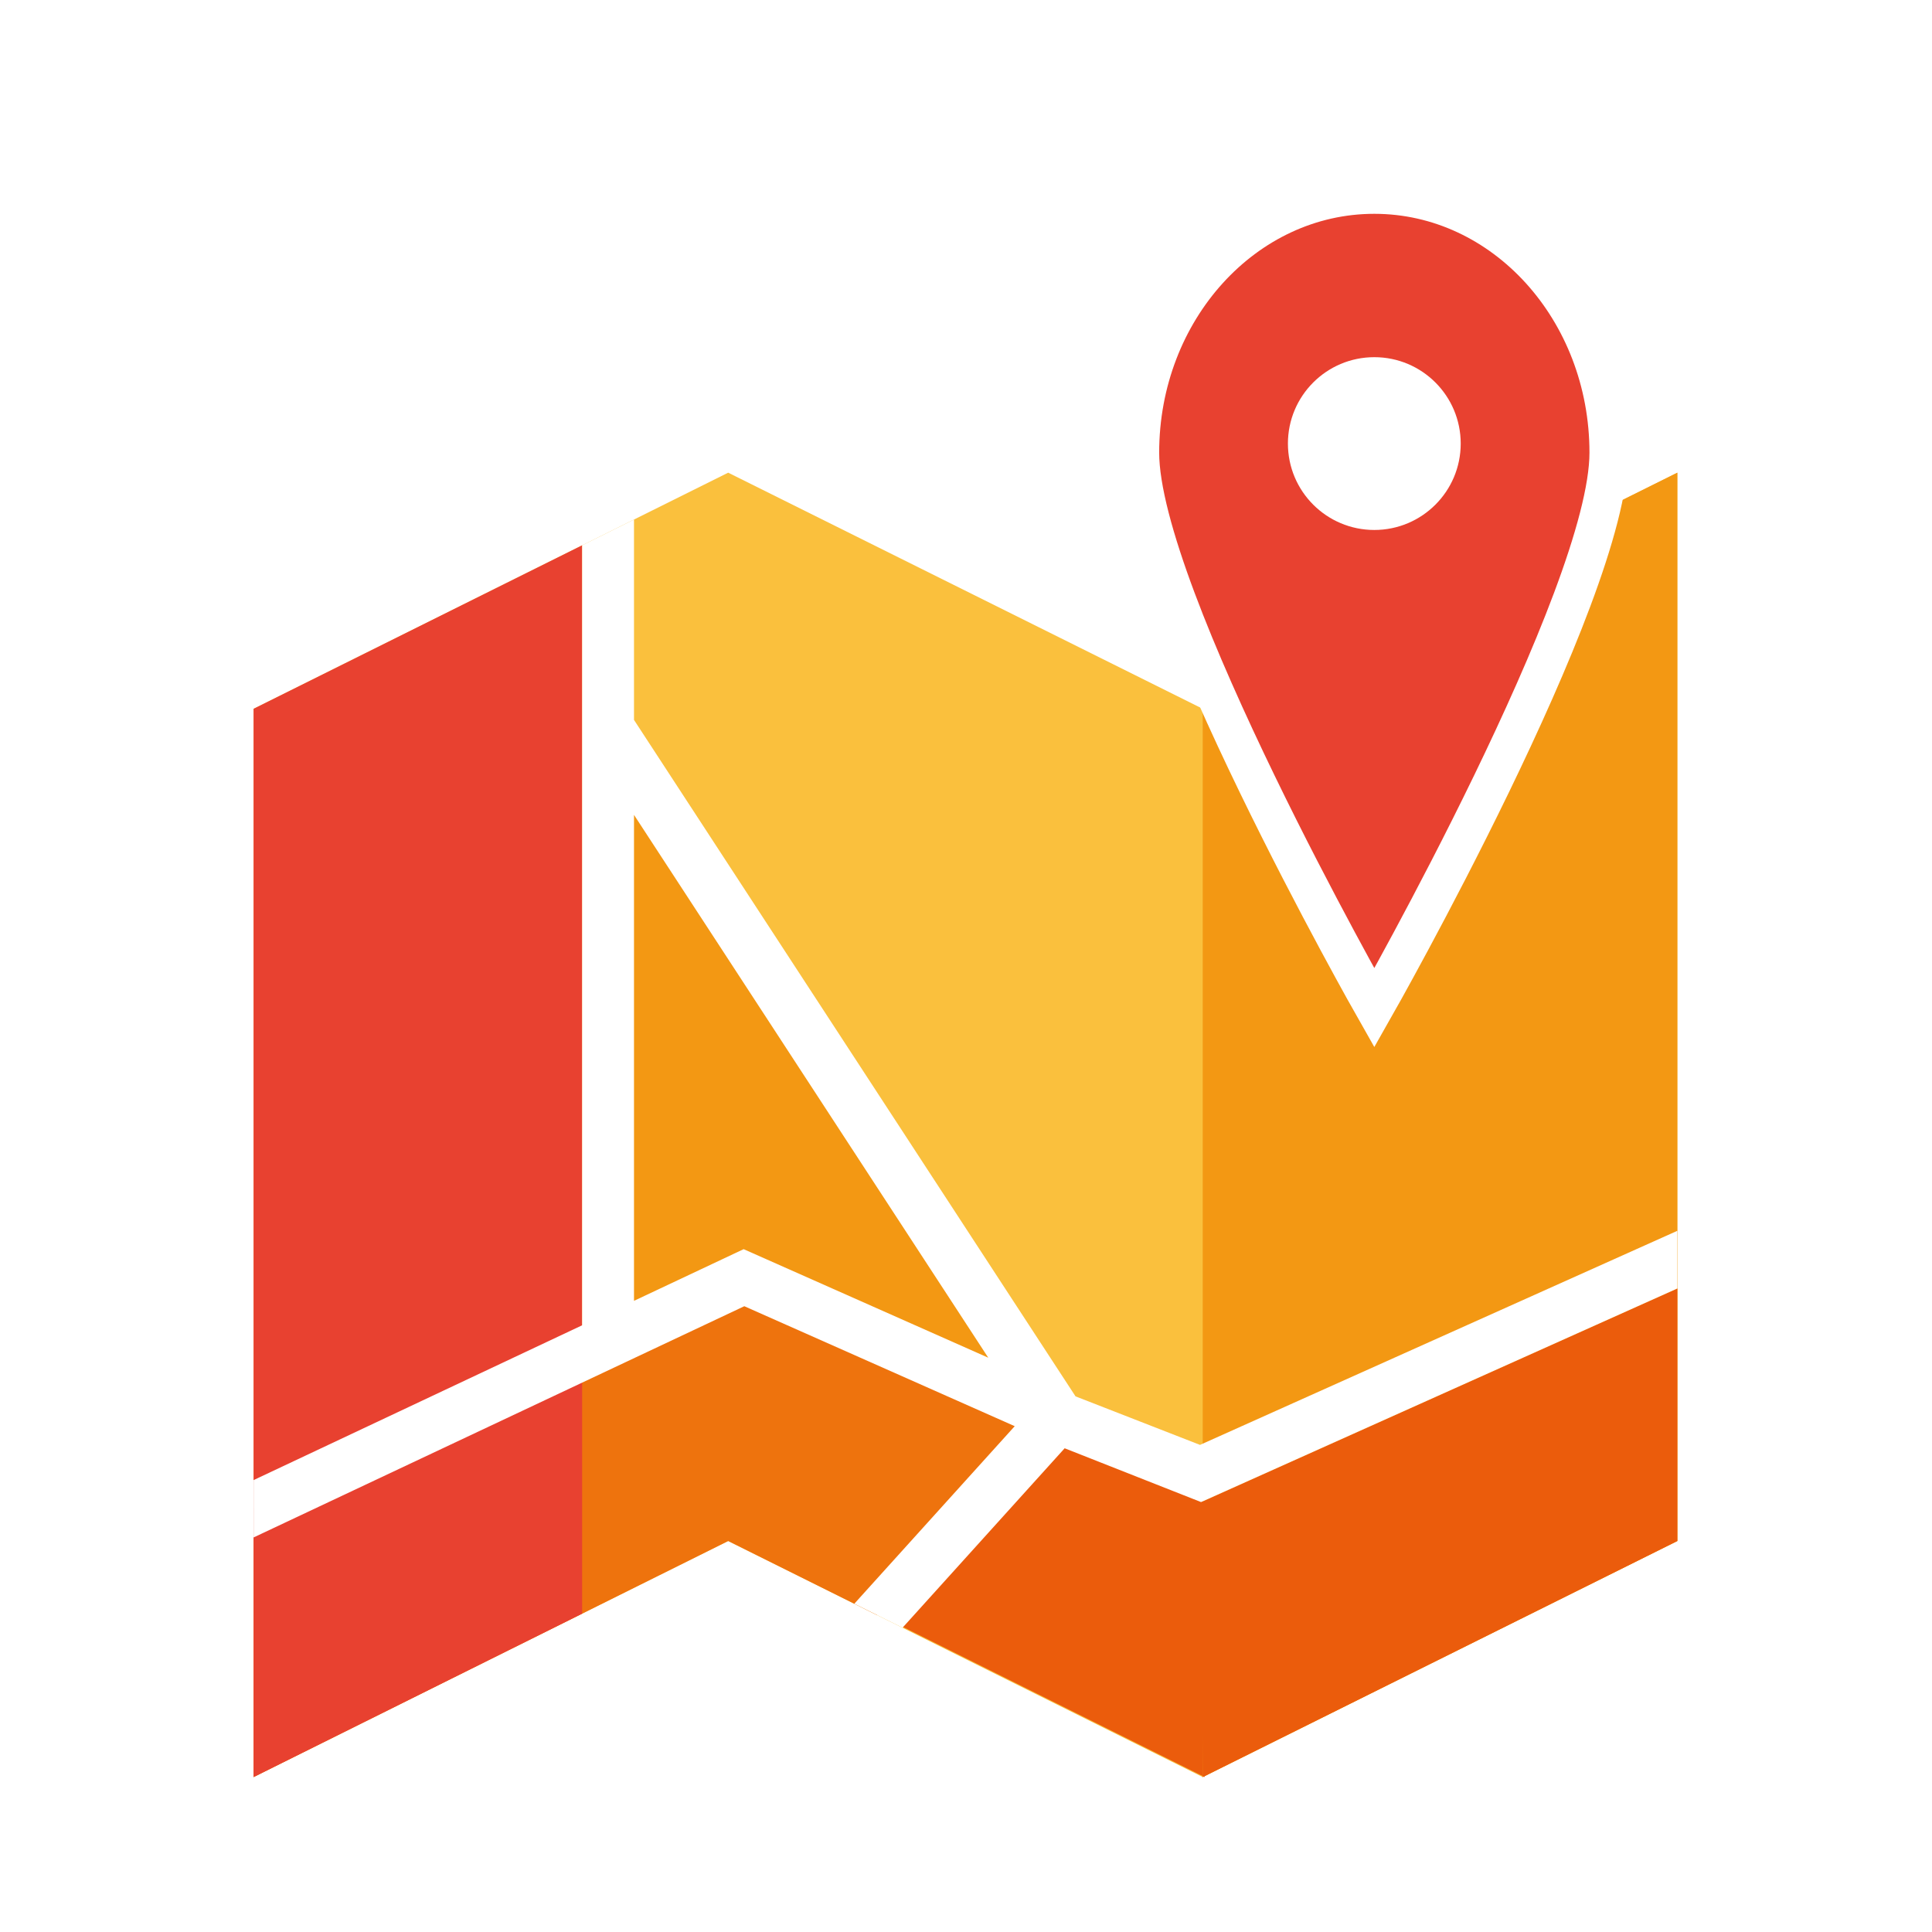
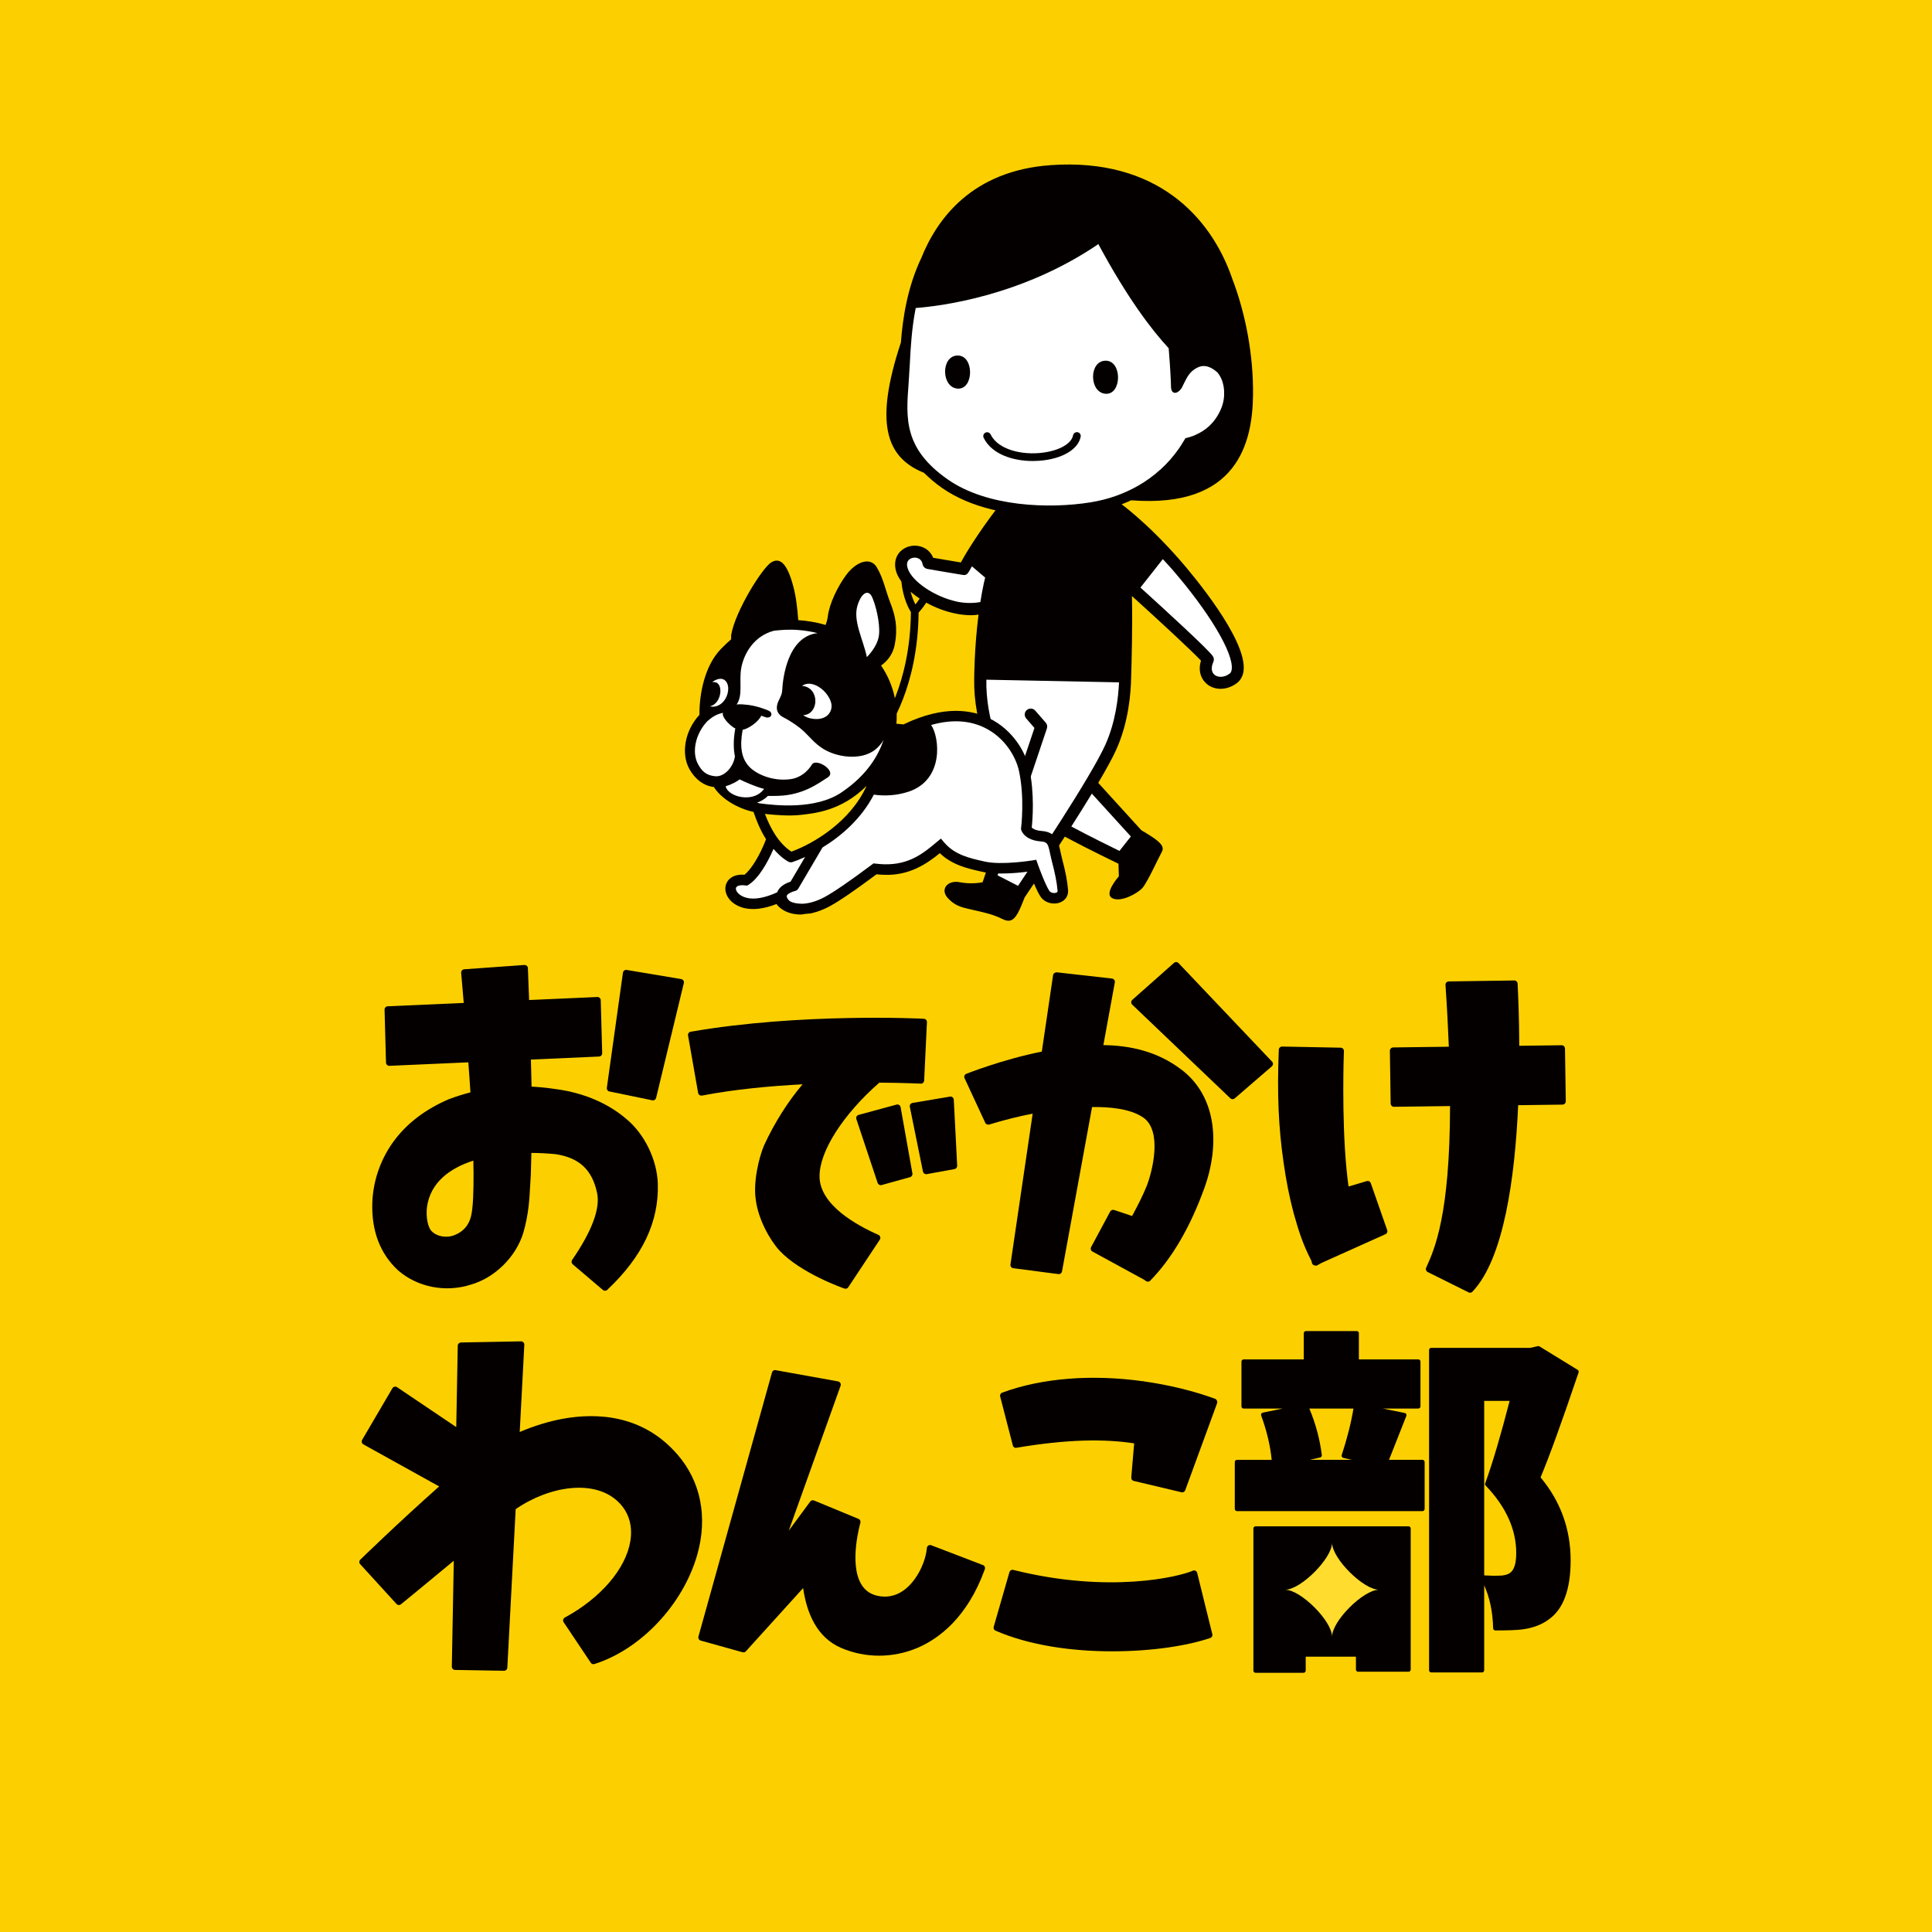
- <svg xmlns="http://www.w3.org/2000/svg" width="320" height="320" viewBox="0 0 320 320" fill="none">
-   <rect width="320" height="320" fill="white" />
-   <path d="M199.21 117.4L120.61 78.29L42 117.4V294.34L120.61 255.24L199.21 294.34L277.82 255.24V78.29L199.21 117.4Z" fill="#FAC03D" />
-   <path d="M199.53 294.34L120.93 255.24V213.42L199.82 248.8L199.53 294.34Z" fill="#EB5C0C" />
-   <path d="M103.13 124.55V220.55L123.39 211.08L172.69 231.56L103.13 124.55Z" fill="#F39813" />
-   <path d="M42 249.83V294.34L120.61 255.24L145.29 267.52L172.69 235.16L122.93 213.42L42 249.83Z" fill="#EE730D" />
-   <path d="M96.42 90.32L42 117.4V294.34L96.42 267.27V90.32Z" fill="#E84130" />
-   <path d="M199.21 294.34L277.82 255.24V78.29L199.21 117.4V294.34Z" fill="#F39813" />
-   <path d="M199.21 294.34L277.82 255.24V213.42L198.93 248.8L199.21 294.34Z" fill="#EB5C0C" />
-   <path d="M227.63 32.21C206.18 32.21 188.79 51.36 188.79 74.98C188.79 98.6 227.63 166.93 227.63 166.93C227.63 166.93 266.47 98.6 266.47 74.98C266.47 51.36 249.08 32.21 227.63 32.21Z" fill="#E84130" stroke="white" stroke-width="6.41" stroke-miterlimit="10" />
-   <path d="M227.63 87.78C235.533 87.78 241.94 81.373 241.94 73.47C241.94 65.567 235.533 59.16 227.63 59.16C219.727 59.16 213.32 65.567 213.32 73.47C213.32 81.373 219.727 87.78 227.63 87.78Z" fill="white" />
-   <path d="M277.82 213.42V203.86L198.76 239.32L178.14 231.28L105.01 119.24V86.05L96.42 90.32V219.51L42 245.15V254.65L123.28 216.35L168.07 236.22L141.5 265.63L149.49 269.6L176.34 239.88L198.93 248.79L277.82 213.41V213.42ZM123.17 206.9L105.01 215.46V134.97L163.69 224.88L123.17 206.9V206.9Z" fill="white" />
+ <svg xmlns="http://www.w3.org/2000/svg" id="_レイヤー_1" data-name="レイヤー 1" viewBox="0 0 1017 1017">
+   <defs>
+     <style>
+       .cls-1 {
+         fill: #040000;
+       }
+ 
+       .cls-2 {
+         fill: #fff;
+       }
+ 
+       .cls-3 {
+         fill: #ffdc2d;
+       }
+ 
+       .cls-4 {
+         fill: #ffd70b;
+       }
+ 
+       .cls-5 {
+         fill: #fcd000;
+       }
+     </style>
+   </defs>
+   <rect class="cls-5" width="1017" height="1017" />
+   <g>
+     <path class="cls-2" d="M611.03,288.52l-15.31,20.86c11.61,10.51,37.24,33.86,40.09,37.79-4.41,9.93,5.43,15.75,13.28,10,9.89-7.24-11.66-38.73-29.83-59.65-2.87-3.3-5.59-6.23-8.23-9Z" />
+     <path class="cls-2" d="M522.01,318.34l3.93-12.26-15.88-11.2c-1.78,3.03-2.59,4.67-2.59,4.67,0,0-15.92-2.63-18.72-3.16-1.87-9.76-17.5-6.99-13.92,3.84,4.09,12.34,31.1,25.79,47.18,18.11Z" />
+     <path class="cls-2" d="M599.43,440.18l-25.19-27.68c4.59-7.68,8.44-14.55,10.56-19.26,8.92-19.86,6.97-36.4,6.97-36.4l-75.7-.74c-.96,24.18,9.76,48.71,19.95,62.34l-15.77,46.93,16.46,5.38s11.04-16.27,22.74-34.49c14,7.59,30.75,15.6,30.75,15.6l9.23-11.67Z" />
+     <path class="cls-1" d="M621.66,295.46c-18.26-21.02-32.54-31-33.15-31.41-1.01-.71-2.33-.75-3.37-.13-.96,.55-1.45,1.57-1.49,2.65-6.98,1.19-16.53,3.65-31.6,3.1-15.08-.55-20.87-1.38-27.04-2.37-10.96,14.42-16.95,24.61-19.24,28.77-3.65-.61-10.87-1.8-14.55-2.45-1.17-2.9-3.45-5.02-6.51-5.92-3.87-1.17-8.13-.13-10.86,2.67-2.64,2.73-3.37,6.69-2,10.85,.54,1.64,1.5,3.27,2.63,4.89,.85,8.86,4.03,14.57,5.02,16.04-.33,38.55-15.79,59.82-15.95,60.03-.66,.91-.48,2.18,.41,2.85,.36,.27,.79,.4,1.22,.4,.62,0,1.23-.29,1.63-.82,.67-.9,16.32-22.36,16.74-62.13,.79-.85,2.36-2.68,4.02-5.25,4.41,2.44,9.37,4.41,14.51,5.55,3.21,.73,6.3,1.08,9.2,1.08,1.33,0,2.57-.17,3.82-.32-2.28,17.91-2.29,33.99-2.29,33.99-.41,23.19,9.45,47.03,19.74,61.34l-15.29,45.49s0,.03,0,.05c-1.82,.36-6.5,1.06-12.1-.02-6.38-1.22-10.53,3.77-6.16,8.43,4.37,4.66,8.08,4.96,15.56,6.7,7.48,1.74,9.33,2.44,13.48,4.41,4.15,1.98,6.01-.34,7.73-3.27,1.01-1.72,2.53-5.46,3.62-8.29,1.08-1.59,10.61-15.66,21.12-31.96,13.03,6.95,27.22,13.77,28.26,14.26l.19,6.62s-8.08,9.04-3.53,11.48c4.56,2.45,13.34-2.49,15.9-5.3,2.56-2.81,8.44-15.77,10.3-19.15,1.8-3.27-2.25-6.26-10.8-11.26l-22.72-24.96c4.11-6.96,7.55-13.18,9.53-17.59,6.48-14.44,7.65-29.77,7.79-37.88,.22-6.96,.79-27.23,.42-42.89,14.54,13.18,31.62,28.95,36.35,34.04-1.78,5.73,.36,10.08,3.19,12.36,2.03,1.65,4.52,2.45,7.13,2.45,2.83,0,5.78-.96,8.42-2.89,2.09-1.53,3.37-3.86,3.69-6.75,1.84-16.43-27.16-50.79-32.99-57.5Zm-139.77,22.73c-.8-1.52-1.79-3.81-2.56-6.7,1.44,1.27,3.06,2.46,4.78,3.6-.78,1.2-1.56,2.28-2.22,3.1Zm21.56-1.56c-11.62-2.59-23.37-10.56-25.62-17.39-.44-1.35-.71-3.2,.53-4.48,.76-.79,1.96-1.23,3.16-1.23,.45,0,.92,.06,1.36,.21,1.04,.3,2.36,1.11,2.76,3.24,.25,1.26,1.23,2.25,2.5,2.5,2.81,.54,18.82,3.18,18.82,3.18,1.39,.18,2.18-.29,3.04-1.7,.22-.36,.75-1.33,1.63-2.84l6.96,5.92c-.21,.91-.43,1.74-.64,2.68-.74,3.34-1.35,6.76-1.89,10.19-4.68,.89-9.44,.44-12.61-.27Zm91.83,123.69l-6,7.59c-4.58-2.22-15.31-7.5-25.34-12.84,3.71-5.81,7.39-11.7,10.8-17.31l20.54,22.56Zm-13.37-48.39c-7.63,17.02-38.35,62.98-46.02,74.37l-10.78-5.53,25.97-77.3c.36-1.05,.13-2.23-.61-3.07l-5.52-6.34c-1.14-1.3-3.12-1.43-4.45-.3-1.31,1.14-1.44,3.12-.3,4.45l4.33,4.98-9.46,28.16c-8.25-13.04-16.24-32.99-15.85-53.56l69.83,1.4c-.36,8.03-1.84,20.93-7.15,32.75Zm65.33-37.3c-3.12,2.27-6.25,1.92-7.87,.62-1.74-1.4-1.97-3.87-.67-6.8,.45-1.04,.34-2.23-.32-3.14-2.89-3.95-25.41-24.57-38.05-36.03l11.78-14.96c1.58,1.72,3.13,3.36,4.79,5.26,19.5,22.47,32.45,44.13,31.49,52.68-.17,1.49-.74,2.06-1.14,2.37Z" />
+     <path class="cls-2" d="M636.3,135.36c-21.89-41.68-79.03-56.15-119.31-31.58-40.28,24.58-39.72,71.21-40.96,91.89-1.25,20.68-5.75,40.09,21.5,59.04,20.43,14.21,52.36,16.32,76.88,12.4,24.52-3.92,39.25-16.38,48.36-29.42,3.58-5.13,18.66-4.98,23.71-19.32,7.19-20.42,2.7-58.53-10.16-83.01Z" />
+     <path class="cls-1" d="M504.07,187.15c-8.87,.11-8.67,16.8,0,17.41,8.67,.61,8.87-17.52,0-17.41Z" />
+     <path class="cls-1" d="M581.96,189.87c-8.87,.11-8.67,16.8,0,17.41,8.67,.61,8.87-17.52,0-17.41Z" />
+     <path class="cls-1" d="M543.71,242.68c-10.46,0-21.66-3.54-25.91-12.21-.49-1.01-.08-2.23,.93-2.72,1-.51,2.23-.09,2.72,.93,4,8.19,16.98,11.08,27.76,9.56,8.68-1.17,14.83-4.76,15.66-9.12,.22-1.1,1.27-1.76,2.37-1.62,1.1,.21,1.83,1.27,1.62,2.37-1.18,6.22-8.5,10.98-19.1,12.4-1.94,.26-3.99,.4-6.05,.4Z" />
+     <path class="cls-1" d="M648.51,146.29c-11.13-32.06-39.72-63.24-95.29-59.37-41.49,2.89-59.97,28.26-68.22,48.81-7.3,15.34-9.78,31.52-10.77,44.55-14.04,42.47-7.94,60.52,12.16,68.61,2.72,2.69,5.79,5.37,9.6,8.03,15.5,10.78,36.6,14.64,56.02,14.64,8.06,0,15.84-.67,22.81-1.78,7.54-1.21,14.28-3.56,20.66-6.43,55.99,4.35,63.84-30.44,64.11-55.47,.23-20.37-3.69-42.41-11.09-61.58Zm-5.89,69.22c-3.27,7.43-8.33,11.18-12.9,13.21-.57,.26-1.17,.58-1.72,.78-1.42,.51-2.8,.91-3.97,1.15-1.85,3.12-3.2,5.11-3.47,5.49-2.89,4.13-6.13,7.8-9.7,11.04-.08,.07-.17,.12-.26,.19-3.52,3.17-7.34,5.94-11.47,8.3,0,0,0,0,0,0-7.43,4.25-15.77,7.27-25.16,8.77-21.63,3.47-54.25,2.4-74.92-11.96-23.37-16.26-22.16-32.23-20.76-50.72,.14-1.97,.66-10.64,.66-10.64,.4-7.83,.94-18.07,3.08-28.99,12.4-.92,55.54-6.01,96.14-33.63,15.35,28.52,28.14,45.24,37.02,54.81,1.01,12.49,1.16,17.86,1.23,20.42,.11,3.88,3.07,3.87,5.21,1.08,.32-.41,.58-.92,.86-1.41v-.1c1.79-3.24,2.99-7.69,8.38-10.06,3.02-1.32,5.93-.17,8.15,1.37,.65,.45,1.26,.92,1.78,1.39,1.06,1.22,1.9,2.71,2.5,4.37,0,.02,0,.05,.02,.07,.59,1.66,.96,3.5,1.05,5.44,.15,3.02-.27,6.27-1.74,9.62Z" />
+     <g>
+       <path class="cls-2" d="M556.35,452.56c-1.84-6.99-1.25-11.85-8.16-12.36-6.91-.51-7.92-4.03-7.92-4.03,0,0,2.06-16.21-1.2-31.04-3.26-14.84-22.48-40.39-61.97-21.42-.08,.2-.05,.36-.12,.56l-7.71-.74c1.78-12.67-2.05-25.32-9.53-34.54-13.46-16.59-31.71-20.77-46.43-20.07-14.71,.7-21.45,3.66-32.03,14.66-8.14,8.46-10.72,23.16-10.44,33.79-7.36,7.31-9.77,18.69-5.66,26.19,3.1,5.66,7.76,8.27,12.19,8.24,3.23,6.58,13.17,12.47,22.11,13.67,1.76,6.78,3.84,11.75,6.92,16.1-3.29,9.06-8.74,18.62-13.76,21.79-11.06-1.3-10.25,9.35-.48,11.93,4.84,1.28,11.13,.19,18.21-3.07-.02,.95,.3,1.97,1.46,3.08,4.38,4.2,12.8,5.03,23.21-.45,6.3-3.31,17.58-11.49,25.54-17.45,1.67,.18,3.29,.32,4.82,.36,13.98,.38,22.41-6.48,29.53-12.42,6.38,7.48,15.43,9.25,22.79,10.91,9.46,2.14,25.9-.52,25.9-.52,0,0,3.93,11.16,6.48,14.85,2.55,3.69,9.77,2.88,9.36-1.87-.41-4.75-1.29-9.16-3.12-16.14Z" />
+       <path class="cls-4" d="M399.06,425.51c3.31,18.2,17.65,25.65,17.65,25.65,0,0,14.62-3.59,28.13-17.38,13.51-13.79,15.17-27.03,15.17-27.03,0,0-17.1,18.48-37.51,19.31-20.41,.83-23.44-.55-23.44-.55Z" />
+       <path class="cls-1" d="M559.04,451.86h0c-.34-1.3-.6-2.5-.83-3.62-1.05-5.04-2.14-10.25-9.81-10.81-3.46-.26-4.83-1.35-5.29-1.83,.4-3.68,1.59-17.79-1.33-31.09-1.84-8.36-8.46-20.29-21.09-26.44-8.66-4.22-23.47-7.13-44.8,3.12l-.16,.14-3.86-.36c.89-11.1-2.07-21.87-8.08-30.64,2.46-1.74,6.06-5.06,7.19-10.96,1.75-9.05,.29-15.4-2.32-22.08-2.61-6.68-3.49-12.49-7.07-18.58-3.58-6.08-11.24-2.62-15.98,3.72-4.74,6.34-9.03,15.36-9.85,22-.21,1.67-.63,3.2-1.19,4.56-5.18-1.57-10.05-2.26-14.37-2.54-.47-6.2-1.13-12.23-2.61-17.79-3.06-11.48-6.73-15.62-11.61-12.62-4.88,3.01-18.9,25.76-21.03,37.89-.16,.93-.03,1.71-.08,2.59-1.76,1.54-3.56,3.21-5.49,5.22-8.4,8.73-11.27,23.37-11.2,34.56-7.56,8.14-9.86,20.19-5.31,28.48,3.02,5.49,7.76,8.96,12.92,9.5,3.74,6.01,12.28,11.26,20.86,13.11,1.59,4.68,3.6,9.7,6.6,14.38-3.14,8.18-7.65,15.8-11.37,18.69-6.4-.49-9.37,2.9-9.94,5.97-.79,4.15,2.28,9.59,9.51,11.5,4.77,1.22,10.7,.54,17.3-2.05,.31,.48,.71,.93,1.17,1.37,2.49,2.4,6.44,4.16,11.59,4.16,.7,0,1.55-.25,2.29-.32,1.72-.08,3.27-.28,4.2-.57,0,0,.01-.01,.02-.01,2.59-.66,5.36-1.68,8.33-3.24,4.95-2.6,13.37-8.33,25.04-17.04,1.36,.14,2.7,.23,3.95,.27,13.49,.53,22.73-5.99,29.38-11.39,6.47,6.23,14.7,8.09,21.44,9.6l.97,.22c7.81,1.75,19.71,.48,24.66-.17,1.32,3.56,3.99,10.39,6.04,13.36,2.09,3.03,6.4,4.3,10.04,2.99,2.97-1.08,4.63-3.64,4.35-6.69-.41-4.81-1.28-9.3-3.19-16.59Zm-168.85-100.24c1.46-7.78,6.79-16.88,17.21-19.6,1.86-.22,3.82-.4,6.04-.51,4.25-.19,10.3,.1,16.9,1.76-16.07,1.85-18.32,24.58-18.57,29.94-.08,1.78-.53,2.9-1.83,5.5-1.31,2.59-2.05,6.57,2.34,8.84,4.39,2.27,8.57,5.24,10.86,7.43,3.26,3.1,5.71,6.34,9.98,9.07,7.28,4.65,19.92,6.4,27.36,.75,1.91-1.46,3.43-3.27,4.65-5.28-2.78,7.99-8.43,18.32-22.16,27.59-13.73,9.27-34.99,6.85-43.13,5.76-.44-.06-.88-.25-1.33-.34,2.09-.75,4.06-1.85,5.68-3.56,1.79,.02,3.6,.03,5.69-.05,12.71-.44,20.56-6.3,25.79-9.65,5.23-3.36-6.06-10.43-8.26-6.84-2.21,3.58-5.98,6.99-11.31,7.72-9.33,1.29-18.19-2.64-21.94-6.81-3.76-4.17-4.89-10.17-3.24-19.17,3.06-.54,8.35-4.19,9.8-7.43,0,0,1.74,.66,2.64,.91s2.16-.16,2.5-.86c.47-.98,.07-2-.92-2.53s-6.21-2.6-11.08-3.2c-4.87-.6-6.14-.19-6.14-.19,3.51-4.69,1.21-12.5,2.48-19.24Zm-13.68,56.99c-4.84-.41-7.11-2.77-9.05-6.32-3.49-6.37-1.31-16.18,4.88-22.63,3.84-3.4,5.78-3.75,8.16-4.46-.04,.48-.08,1.08,.19,1.71,1,2.35,3.38,4.56,5.22,5.91,.43,.31,.77,.4,1.15,.61-1.27,6.92-.81,11.97-.19,14.66-.73,5.55-5.52,10.94-10.36,10.53Zm12.2,10.61c-3.06-.79-6.19-2.75-6.74-5.35,3.6-1.05,6.07-2.6,7.37-3.6,2.55,1.23,8.45,3.93,12.88,4.99-3.12,4.33-8.79,5.2-13.52,3.97Zm13.96,9.23c4.96,.56,12.83,1.21,18.92,.5,6.91-.81,21.28-1.98,34.56-15.25-8.42,18.71-27.73,30.34-39.56,34.59-6.73-4.32-11.07-12.33-13.92-19.83Zm6.44,41.24s0,.01,0,.02c-6.46,2.97-12.11,3.97-16.22,2.86-4.02-1.06-5.77-3.64-5.49-5.09,.22-1.17,2.15-1.75,4.94-1.4l.97,.1,.83-.52c4.85-3.06,9.59-10.78,13.03-18.79,2.28,2.61,4.78,5,7.79,6.7,.4,.23,.87,.35,1.32,.35,.29,0,.57-.04,.86-.13,2-.67,4.25-1.57,6.65-2.66l-7.65,12.98c-2.01,.64-5.83,2.24-7.02,5.59Zm146.87,.22c-1.1,.4-2.85,.12-3.59-.95-1.91-2.76-5.08-11.18-6.14-14.19l-.78-2.19-2.28,.38c-.17,.01-16.04,2.58-24.84,.56l-.97-.22c-6.95-1.57-14.81-3.33-20.31-9.78l-1.78-2.09-2.11,1.76c-6.83,5.68-14.28,12.09-27.69,11.77-1.45-.04-2.99-.17-4.59-.35l-1.09-.12-.87,.66c-11.72,8.76-20.42,14.72-25.18,17.22-4.49,2.35-8.26,3.23-11.44,3.37-2.91-.03-6.13-.58-7.29-2.06-.34-.43-1.1-1.52-.87-2.18,.38-1.05,2.79-2.13,4.32-2.48,.73-.16,1.36-.61,1.74-1.26l12.74-21.64c10.08-6.15,20.64-15.4,27.02-27.82,5.88,.82,12.13,.47,18.31-1.57,18.78-6.23,16.33-28.63,11.86-35.1,10.59-2.99,20-2.53,28.12,1.42,10.83,5.27,16.51,15.49,18.09,22.64,3.12,14.18,1.17,29.95,1.15,30.1l-.08,.57,.16,.54c.16,.56,1.8,5.4,10.39,6.03,3.4,.26,3.73,1.33,4.8,6.41,.26,1.21,.53,2.51,.89,3.9,1.81,6.93,2.64,11.18,3.03,15.67,.03,.31,.06,.7-.73,.98Z" />
+       <path class="cls-2" d="M451.42,318.6c2.14-6.8,5.68-8.33,7.54-4.51,1.86,3.81,4.36,13.5,3.77,19.89-.59,6.39-6.42,11.9-6.42,11.9-2.01-9.57-7.46-19.08-4.89-27.28Z" />
+       <path class="cls-2" d="M375.53,358.59c-.19,.12-.34,.41-.52,.57,.06-.01,.1-.06,.15-.06,6.08-.93,5.08,11.2-1.29,12.64-.08,.02-.14-.03-.22-.01,.89,.33,1.99,.44,3.55-.04,4-1.24,6.24-5.64,6.14-9.52-.08-3.14-2.44-6.86-7.81-3.57Z" />
+       <path class="cls-2" d="M426.38,359.93c-1.89-.17-3.19,.4-4.28,1.17,.16,.01,.28-.05,.44-.03,9.09,1.15,8.62,14.99,.26,15.4,1.09,.77,2.34,1.35,3.7,1.65,8.4,1.87,12.07-3.38,11.08-7.87-.99-4.49-6.01-9.86-11.2-10.32Z" />
+     </g>
+   </g>
+   <g>
+     <g>
+       <path class="cls-1" d="M298.59,574.29c-6.57-1.22-12.79-1.98-18.79-2.31-.06-4.74-.23-9.49-.34-14.23l35.87-1.59c.95-.03,1.68-.82,1.66-1.77l-.76-27.89c-.02-.46-.21-.9-.55-1.22-.33-.3-.74-.47-1.18-.47-.02,0-.06,0-.08,.01l-35.9,1.59c-.21-5.59-.4-11.17-.64-16.79-.01-.47-.23-.91-.57-1.23s-.83-.43-1.27-.43l-31.68,2.27c-.46,.03-.89,.25-1.19,.6-.3,.36-.45,.82-.41,1.28,.46,5.19,.9,10.55,1.35,15.83l-40.02,1.77c-.95,.03-1.68,.82-1.66,1.77l.76,27.89c.02,.46,.21,.9,.55,1.22,.33,.3,.74,.47,1.18,.47,.02,0,.06,0,.08-.01l41.53-1.84c.37,5.27,.8,10.51,1.11,15.81-3.78,.97-7.54,2.15-11.3,3.57-11.78,5.04-21.2,12.01-28.01,20.73-7.55,9.65-11.92,21.62-12.34,33.7-.5,14.85,4.03,26.83,13.51,35.66,10.31,8.97,25.08,11.81,38.46,7.52,12.58-3.64,23.63-14.58,27.51-27.26,2.82-9.8,3.21-17.47,3.61-24.88,.1-1.87,.19-3.73,.34-5.69,.12-3.83,.23-7.66,.3-11.48,4.28,.02,8.55,.25,12.69,.65,12.58,1.9,19.34,8.25,21.92,20.54,1.66,8.2-2.77,20.03-13.16,35.14-.5,.73-.36,1.72,.3,2.3l15.88,13.51c.33,.27,.73,.42,1.13,.42,.43,0,.86-.16,1.18-.47,18.55-17.48,27.25-35.78,26.61-55.98-.46-12.57-6.89-25.84-16.34-33.79-8.51-7.33-19.05-12.33-31.34-14.9Zm-50.69,66.12c-1.16,4.61-4.11,7.97-8.55,9.71-4.44,1.83-9.51,.6-11.82-1.75-2.24-1.72-3.47-7.67-2.74-13.23,1.84-12.44,11.53-20.05,24.37-24.2,.06,2.28,.1,4.54,.12,6.81,0,8.89-.16,17.79-1.37,22.65Z" />
+       <path class="cls-1" d="M320.81,574.55l22.54,4.65c.11,.03,.24,.05,.35,.05,.79,0,1.49-.54,1.68-1.33l14.59-60.44c.11-.46,.03-.96-.24-1.36-.26-.39-.69-.66-1.16-.74l-28.66-4.8c-.46-.14-.92,.03-1.31,.3-.37,.28-.62,.7-.69,1.16l-8.47,60.59c-.12,.9,.47,1.75,1.36,1.93Z" />
+     </g>
+     <g>
+       <path class="cls-1" d="M431.41,619.39c-.18-13.3,12.5-32.89,31.47-49.49,13.02,.1,21.54,.52,21.78,.52,.46,.1,.91-.14,1.25-.44s.54-.74,.56-1.21l1.47-30.69c.05-.95-.69-1.76-1.63-1.8-.65-.08-64.81-3.23-122.71,6.81-.45,.08-.86,.33-1.13,.71-.26,.37-.36,.83-.28,1.3l5.3,30.2c.08,.45,.34,.86,.72,1.12,.29,.2,.63,.32,.98,.32,.11,0,.21-.01,.33-.03,16.94-3.27,35.62-5.02,52.95-5.93-7.55,8.87-14.74,20.11-20.25,32.1-2.73,6.36-5.88,19.55-4.34,28.92,1.26,9.82,7.17,20.7,12.36,26.41,11.25,12.04,33.35,19.77,34.28,20.08,.18,.07,.37,.1,.56,.1,.56,0,1.12-.28,1.44-.78l16.61-25.06c.28-.43,.36-.96,.21-1.44-.14-.5-.5-.89-.96-1.1-11.48-5.04-30.79-15.72-30.98-30.6Z" />
+       <path class="cls-1" d="M473.3,581.66c-.42-.25-.9-.36-1.37-.2l-19.95,5.41c-.46,.12-.85,.43-1.07,.85-.23,.43-.27,.91-.12,1.37l11.2,33.6c.25,.72,.91,1.18,1.65,1.18,.16,0,.3-.02,.46-.07l14.95-4.15c.86-.24,1.4-1.09,1.24-1.97l-6.21-34.86c-.08-.47-.36-.9-.78-1.16Z" />
+       <path class="cls-1" d="M502.06,578.87c-.02-.5-.26-.95-.64-1.26-.38-.3-.83-.5-1.37-.35l-19.71,3.32c-.46,.07-.87,.34-1.14,.72-.26,.38-.36,.87-.27,1.33l6.91,34.07c.17,.81,.89,1.39,1.7,1.39,.1,0,.2-.01,.32-.03l14.59-2.66c.85-.16,1.45-.92,1.41-1.79l-1.79-34.73Z" />
+     </g>
+     <g>
+       <path class="cls-1" d="M621.65,562.87c-12.46-9.4-26.62-12.53-40.84-12.73l6.03-33c.09-.47-.02-.96-.32-1.35-.28-.38-.71-.63-1.19-.69l-29.09-3.28c-.92,.07-1.77,.56-1.9,1.48l-5.93,40.26c-20.51,4.07-39.55,11.61-39.74,11.69-.44,.18-.79,.53-.97,.97-.17,.45-.16,.94,.05,1.37l10.89,23.45c.35,.78,1.25,1.12,2.07,.92,7.56-2.33,15.32-4.27,22.89-5.75l-11.7,79.41c-.07,.45,.06,.92,.33,1.3,.28,.36,.7,.61,1.16,.66l23.72,3.1c.08,.01,.16,.02,.23,.02,.82,0,1.56-.6,1.7-1.42l15.82-86.53c8.62-.13,19.91,.68,26.96,5.53,10.32,7.15,4.61,28.96,1.79,36.04-1.85,4.63-4.59,10.09-7.69,15.78l-9.45-3.17c-.81-.26-1.68,.08-2.07,.82l-10.04,18.71c-.45,.85-.15,1.88,.69,2.34l27.28,14.88,.86,.64c.3,.24,.66,.35,1.03,.35,.45,0,.9-.18,1.24-.52,11.6-11.84,21.29-28.52,28.81-49.58,7.08-19.9,7.49-46.57-12.59-61.71Z" />
+       <path class="cls-1" d="M669.61,558.84l-49.23-51.87c-.64-.68-1.7-.72-2.4-.1l-21.93,19.44c-.36,.33-.57,.78-.59,1.26,0,.48,.19,.95,.54,1.28l51.64,49.28c.34,.32,.77,.48,1.19,.48,.41,0,.8-.15,1.13-.43l19.52-16.85c.36-.3,.57-.74,.6-1.22s-.15-.94-.47-1.28Z" />
+     </g>
+     <g>
+       <path class="cls-1" d="M823.8,551.92c-.02-.95-.79-1.71-1.74-1.71h-.02l-22.3,.29c-.06-14.98-.58-26.99-.88-32.73-.05-.92-.8-1.65-1.72-1.65h-.02l-34.52,.5c-.47,.01-.92,.21-1.25,.56s-.48,.81-.45,1.3c.82,11.83,1.36,22.52,1.76,32.51l-29.31,.38c-.46,.01-.9,.2-1.22,.53-.33,.33-.5,.77-.5,1.23l.41,27.77c.02,.95,.79,1.71,1.74,1.71h.02l29.5-.38c-.09,57.49-8.15,75.38-12.58,85.08-.38,.86-.03,1.86,.81,2.28l21.53,10.71c.24,.12,.51,.19,.77,.19,.46,0,.91-.19,1.25-.54,16.61-17.4,22.39-60.34,24.08-98.18l23.34-.3c.46-.01,.9-.2,1.22-.53,.33-.33,.5-.77,.5-1.23l-.41-27.76Z" />
+       <path class="cls-1" d="M719.45,621.73l-9.58,2.85c-.39-2.79-.75-5.82-1.07-9.15-2.66-27.46-1.39-61.79-1.37-62.13,.02-.46-.15-.91-.46-1.25-.33-.34-.77-.54-1.23-.55l-30.83-.6h-.03c-.92,0-1.69,.73-1.72,1.67-.94,23.09-.18,40.92,2.54,59.59,1.36,9.59,3.08,18.21,5.26,26.37,2.56,9.15,4.85,16.48,9.37,25.18l.28,1.12c.12,.5,.46,.91,.92,1.14,.17,.08,.37,.11,.56,.14,.03,.01,.04,.05,.07,.06,.16,.06,.33,.08,.48,.08,.29,0,.57-.08,.83-.23l2.29-1.27,33.54-15.07c.82-.37,1.22-1.3,.92-2.15l-8.64-24.7c-.3-.86-1.18-1.41-2.13-1.08Z" />
+     </g>
+   </g>
+   <g>
+     <g>
+       <path class="cls-1" d="M741.44,803.46h-80.51c-.64,0-1.15,.51-1.15,1.15v74.8c0,.64,.51,1.15,1.15,1.15h25.24c.64,0,1.15-.51,1.15-1.15v-7.33h26.44v6.77c0,.64,.51,1.15,1.15,1.15h26.53c.64,0,1.15-.51,1.15-1.15v-74.25c0-.64-.51-1.15-1.15-1.15Z" />
+       <path class="cls-1" d="M748.81,768.45h-17.64c1.25-3.13,4.11-10.39,9.13-23.11,.12-.33,.1-.68-.06-.98-.17-.3-.45-.51-.79-.57l-11.52-2.33h18.65c.64,0,1.15-.51,1.15-1.15v-23.58c0-.64-.51-1.15-1.15-1.15h-31.27v-13.77c0-.64-.51-1.15-1.15-1.15h-26.71c-.64,0-1.15,.51-1.15,1.15v13.77h-31.65c-.64,0-1.15,.51-1.15,1.15v23.58c0,.64,.51,1.15,1.15,1.15h20.52l-10.44,2.15c-.33,.07-.61,.27-.77,.56-.17,.29-.19,.64-.08,.96,2.96,8.13,4.83,15.97,5.53,23.33h-18.27c-.64,0-1.15,.51-1.15,1.15v24.69c0,.64,.51,1.15,1.15,1.15h97.64c.64,0,1.15-.51,1.15-1.15v-24.69c0-.64-.51-1.15-1.15-1.15Zm-42.54-2.52c-.1,.3-.07,.64,.09,.92s.43,.48,.74,.56l4.43,1.04h-22.1l5.47-1.23c.59-.14,.97-.68,.9-1.27-1.05-8.43-3.26-16.67-6.58-24.5h23.24c-1.24,7.53-3.32,15.76-6.19,24.48Z" />
+       <path class="cls-1" d="M830.96,722.44c.17-.51-.03-1.07-.48-1.35l-20.07-12.34c-.27-.16-.57-.21-.86-.15l-3.99,.9h-52.15c-.64,0-1.15,.51-1.15,1.15v168.57c0,.64,.51,1.15,1.15,1.15h26.72c.64,0,1.15-.51,1.15-1.15v-44.71c2.92,6.45,4.5,14.03,4.7,22.62,.01,.63,.52,1.13,1.15,1.13,6.9,0,11.59-.18,14.35-.56,5.57-.76,10.28-2.56,13.95-5.36,7.54-5.36,11.35-15.78,11.35-30.96,0-16.43-5.32-31.13-15.83-43.68,4.53-10.75,11.26-29.34,20.02-55.26Zm-49.68,14.97h13.39c-4.74,18.4-9.07,33-12.86,43.41-.16,.42-.06,.88,.25,1.19,10.67,11.13,16.08,23.08,16.08,35.49,0,5.67-1.18,9.24-3.55,10.65-1.27,.85-3.17,1.28-5.73,1.28-1.3,.09-3.79,.06-7.58-.15v-91.88Z" />
+     </g>
+     <path class="cls-1" d="M517.4,823.84l-27.17-10.42c-.52-.21-1.08-.17-1.54,.15-.46,.29-.76,.78-.8,1.33-.55,6.93-5.02,17.07-12.17,22.24-4.35,3.11-9.16,4.03-14.24,2.78-3.67-.91-6.38-2.94-8.25-6.21-6.37-11.09-.38-31.88-.33-32.1,.25-.85-.18-1.75-.99-2.08l-23.37-9.66c-.74-.33-1.59-.07-2.06,.57l-11.28,15.3,27.29-76.29c.17-.48,.12-1.01-.14-1.45s-.69-.74-1.19-.83l-32.82-5.91c-.9-.23-1.74,.37-1.97,1.24l-38.71,138.97c-.26,.91,.28,1.87,1.21,2.13l21.75,6.07c.15,.05,.3,.07,.46,.07,.02,0,.03-.02,.05-.02,.08,0,.12,.11,.21,.1,.48,0,.96-.21,1.28-.57l30.15-33.29c1.89,13.26,7.28,26.07,20.06,31.52,6.34,2.72,13.15,4.07,19.98,4.07s13.95-1.42,20.45-4.25c10.98-4.78,25.99-15.82,35.15-41.26,.33-.89-.12-1.86-1-2.2Z" />
+     <path class="cls-1" d="M356.6,765.65c-18.37-21.24-42.87-21.96-60.16-18.84-7.98,1.45-15.69,3.94-22.86,6.98l2.42-45.88c.03-.48-.15-.95-.48-1.3-.33-.34-.77-.53-1.24-.53h-.03l-31.59,.6c-.92,.02-1.68,.78-1.7,1.7l-.79,42.83-31.14-20.99c-.41-.28-.87-.36-1.35-.26-.46,.11-.87,.41-1.12,.81l-15.92,27.16c-.23,.41-.29,.89-.17,1.34,.12,.44,.42,.82,.82,1.05l39.88,22.13c-21.31,18.9-41.26,38.29-41.49,38.53-.68,.65-.7,1.71-.07,2.41l19.1,20.92c.62,.69,1.67,.77,2.37,.17,.22-.18,13.43-10.95,27.79-22.9l-1.03,55.7c0,.46,.17,.9,.48,1.24,.33,.33,.77,.52,1.22,.53l25.77,.44h.03c.92,0,1.68-.72,1.72-1.65l4.39-83.42c17.63-12.22,42.44-16.41,54.94-2.88,4.82,5.23,6.69,12.07,5.41,19.79-2.42,14.56-15.63,29.93-34.47,40.14-.43,.24-.74,.63-.86,1.1s-.03,.98,.24,1.37l14.26,21.3c.33,.5,.88,.78,1.44,.78,.17,0,.35-.03,.52-.09,24.44-7.72,46.69-31.39,54.11-57.55,5.59-19.77,1.89-38.5-10.42-52.72Z" />
+     <g>
+       <path class="cls-1" d="M535.05,762.1c26.91-4.52,46.14-4.73,61.97-2.32l-1.53,17.99c-.07,.83,.47,1.59,1.28,1.78l25.17,5.97c.12,.02,.26,.05,.38,.05,.69,0,1.33-.43,1.58-1.1l16.77-45.8c.16-.44,.12-.94-.1-1.36,0-.01-.03-.01-.03-.03-.01-.02,.01-.05,0-.07-.19-.43-.54-.77-.97-.92-11.98-4.34-24.51-7.27-37.04-9.08l-.77-.19c-.08-.02-.15,.05-.23,.05-26.43-3.67-52.8-1.81-74,6.02-.81,.29-1.26,1.15-1.05,1.98l6.67,25.81c.21,.85,.98,1.42,1.9,1.24Z" />
+       <path class="cls-1" d="M629.31,826.85c-.44-.25-.97-.24-1.41-.03-7.09,3.13-43.91,12.24-94.51-.42-.87-.23-1.76,.29-2.02,1.16l-8.29,28.82c-.23,.81,.17,1.66,.95,1.99,17.98,7.84,40.4,10.88,61.36,10.88s39.56-2.9,51.69-7.02c.82-.28,1.3-1.15,1.08-1.99l-7.97-32.29c-.11-.47-.44-.88-.89-1.09Z" />
+     </g>
+     <path class="cls-3" d="M701.19,861.55c0-8.24-16.48-24.72-24.72-24.72,8.24,0,24.72-16.48,24.72-24.72,0,8.24,16.48,24.72,24.72,24.72-8.24,0-24.72,16.48-24.72,24.72Z" />
+   </g>
</svg>
